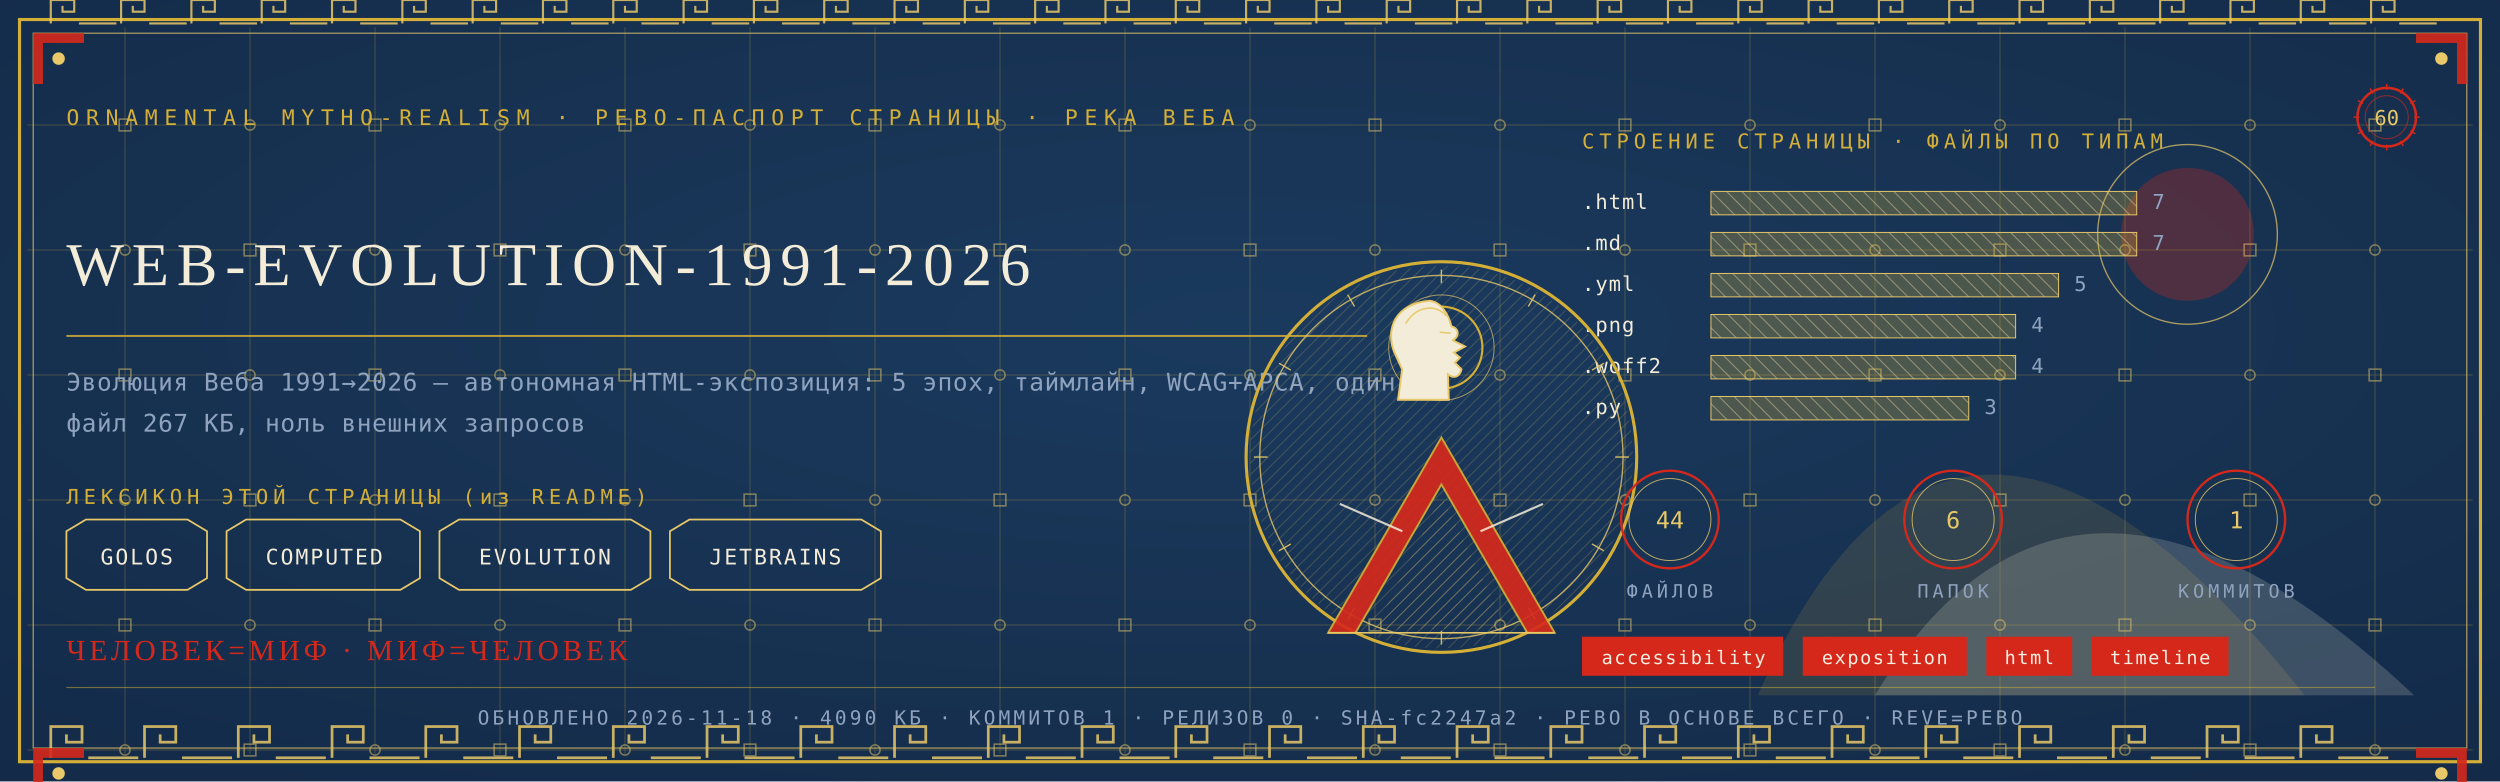
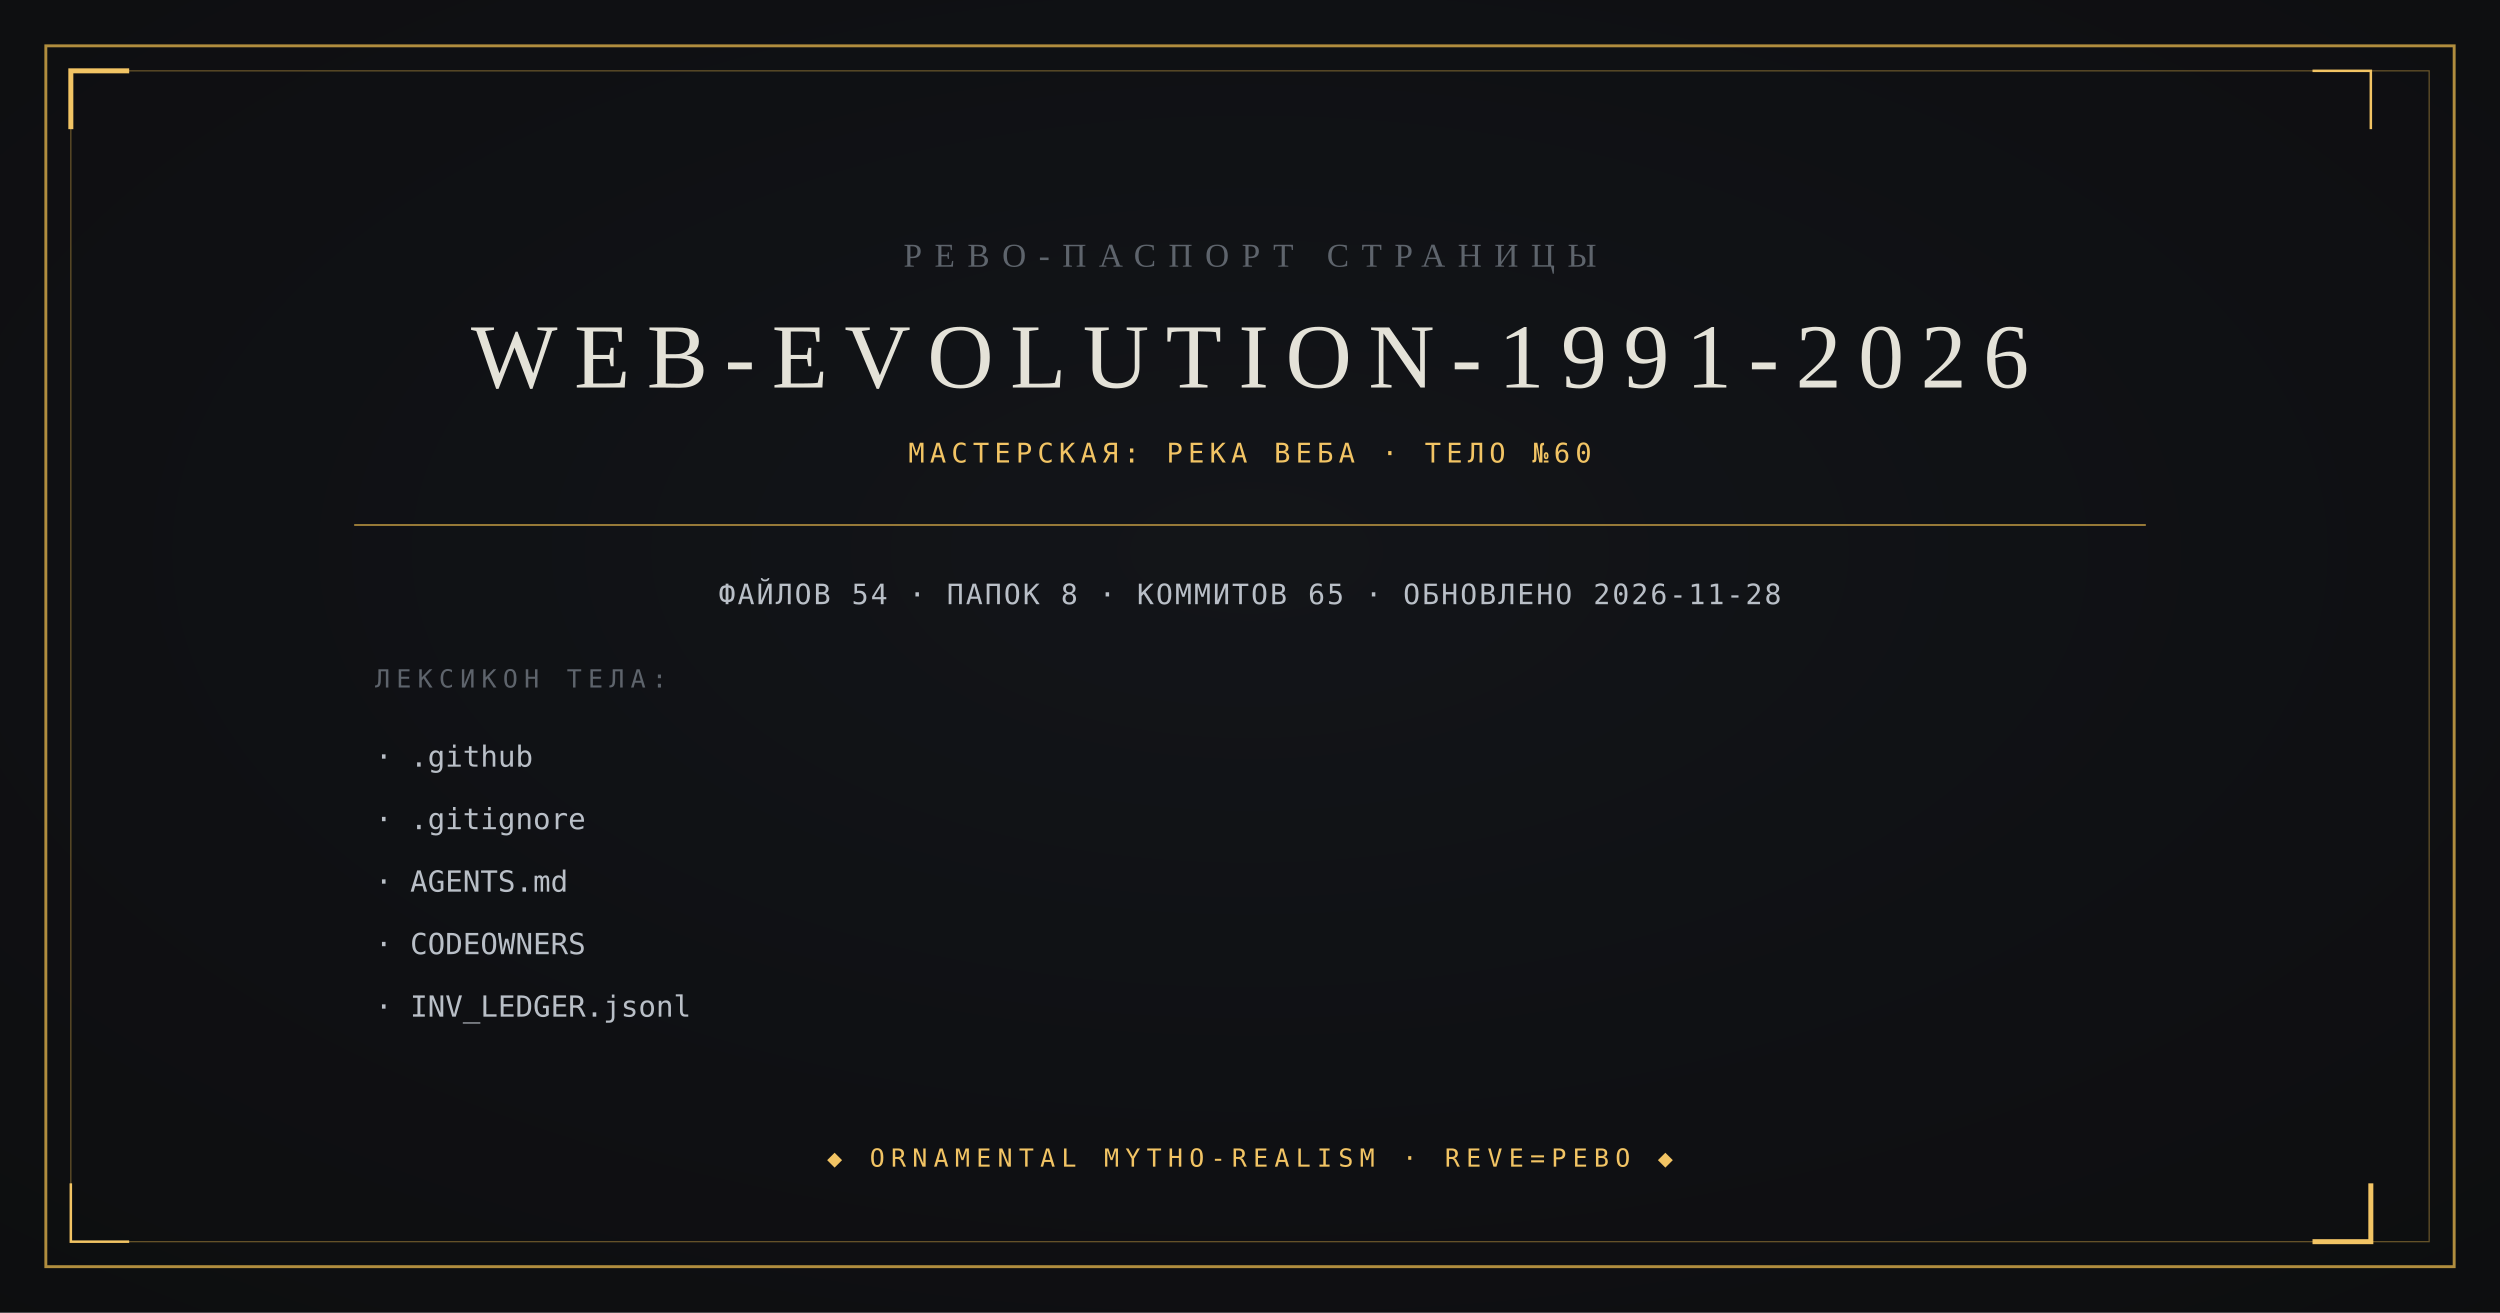
- <svg xmlns="http://www.w3.org/2000/svg" viewBox="0 0 1280 400" width="1280" height="400">
-   <defs>
-     <radialGradient id="rp60" cx="0.5" cy="0.42" r="1.1">
-       <stop offset="0" stop-color="#1B3B5F" />
-       <stop offset="1" stop-color="#10243E" />
-     </radialGradient>
-     <pattern id="hatchm" width="4.2" height="4.2" patternUnits="userSpaceOnUse" patternTransform="rotate(45)">
-       <rect width="4.2" height="4.2" fill="none" />
-       <line x1="0" y1="0" x2="0" y2="4.2" stroke="#E8C868" stroke-width="0.5" />
-     </pattern>
-     <pattern id="hatchv" width="5.5" height="5.5" patternUnits="userSpaceOnUse" patternTransform="rotate(-45)">
-       <rect width="5.5" height="5.5" fill="none" />
-       <line x1="0" y1="0" x2="0" y2="5.5" stroke="#F3ECD9" stroke-width="0.5" />
-     </pattern>
-   </defs>
-   <rect width="1280" height="400" fill="#10243E" />
-   <rect width="1280" height="400" fill="url(#rp60)" opacity="0.94" />
-   <path d="M 900 356 Q 1000 130 1180 356 Z" fill="#D4AF37" opacity="0.14" />
-   <path d="M 960 356 Q 1060 190 1236 356 Z" fill="#F3ECD9" opacity="0.18" />
-   <circle cx="1120" cy="120" r="34" fill="#D5281B" opacity="0.30" />
-   <circle cx="1120" cy="120" r="46" fill="none" stroke="#E8C868" stroke-width="0.7" opacity="0.7" />
-   <g stroke="#D4AF37" stroke-width="0.45" opacity="0.30">
-     <line x1="64" y1="14" x2="64" y2="386" />
-     <line x1="128" y1="14" x2="128" y2="386" />
-     <line x1="192" y1="14" x2="192" y2="386" />
-     <line x1="256" y1="14" x2="256" y2="386" />
-     <line x1="320" y1="14" x2="320" y2="386" />
-     <line x1="384" y1="14" x2="384" y2="386" />
-     <line x1="448" y1="14" x2="448" y2="386" />
-     <line x1="512" y1="14" x2="512" y2="386" />
-     <line x1="576" y1="14" x2="576" y2="386" />
-     <line x1="640" y1="14" x2="640" y2="386" />
-     <line x1="704" y1="14" x2="704" y2="386" />
-     <line x1="768" y1="14" x2="768" y2="386" />
-     <line x1="832" y1="14" x2="832" y2="386" />
-     <line x1="896" y1="14" x2="896" y2="386" />
-     <line x1="960" y1="14" x2="960" y2="386" />
-     <line x1="1024" y1="14" x2="1024" y2="386" />
-     <line x1="1088" y1="14" x2="1088" y2="386" />
-     <line x1="1152" y1="14" x2="1152" y2="386" />
-     <line x1="1216" y1="14" x2="1216" y2="386" />
-     <line x1="14" y1="64" x2="1266" y2="64" />
-     <line x1="14" y1="128" x2="1266" y2="128" />
-     <line x1="14" y1="192" x2="1266" y2="192" />
-     <line x1="14" y1="256" x2="1266" y2="256" />
-     <line x1="14" y1="320" x2="1266" y2="320" />
-     <line x1="14" y1="384" x2="1266" y2="384" />
-   </g>
-   <g fill="none" stroke="#E8C868" stroke-width="0.8" opacity="0.5">
-     <rect x="61" y="61" width="6" height="6" />
-     <circle cx="64" cy="128" r="2.6" />
-     <rect x="61" y="189" width="6" height="6" />
-     <circle cx="64" cy="256" r="2.6" />
-     <rect x="61" y="317" width="6" height="6" />
-     <circle cx="64" cy="384" r="2.6" />
-     <circle cx="128" cy="64" r="2.6" />
-     <rect x="125" y="125" width="6" height="6" />
-     <circle cx="128" cy="192" r="2.6" />
-     <rect x="125" y="253" width="6" height="6" />
-     <circle cx="128" cy="320" r="2.6" />
-     <rect x="125" y="381" width="6" height="6" />
-     <rect x="189" y="61" width="6" height="6" />
-     <circle cx="192" cy="128" r="2.6" />
-     <rect x="189" y="189" width="6" height="6" />
-     <circle cx="192" cy="256" r="2.6" />
-     <rect x="189" y="317" width="6" height="6" />
-     <circle cx="192" cy="384" r="2.6" />
-     <circle cx="256" cy="64" r="2.6" />
-     <rect x="253" y="125" width="6" height="6" />
-     <circle cx="256" cy="192" r="2.6" />
-     <rect x="253" y="253" width="6" height="6" />
-     <circle cx="256" cy="320" r="2.6" />
-     <rect x="253" y="381" width="6" height="6" />
-     <rect x="317" y="61" width="6" height="6" />
-     <circle cx="320" cy="128" r="2.6" />
-     <rect x="317" y="189" width="6" height="6" />
-     <circle cx="320" cy="256" r="2.6" />
-     <rect x="317" y="317" width="6" height="6" />
-     <circle cx="320" cy="384" r="2.6" />
-     <circle cx="384" cy="64" r="2.6" />
-     <rect x="381" y="125" width="6" height="6" />
-     <circle cx="384" cy="192" r="2.6" />
-     <rect x="381" y="253" width="6" height="6" />
-     <circle cx="384" cy="320" r="2.6" />
-     <rect x="381" y="381" width="6" height="6" />
-     <rect x="445" y="61" width="6" height="6" />
-     <circle cx="448" cy="128" r="2.6" />
-     <rect x="445" y="189" width="6" height="6" />
-     <circle cx="448" cy="256" r="2.6" />
-     <rect x="445" y="317" width="6" height="6" />
-     <circle cx="448" cy="384" r="2.6" />
-     <circle cx="512" cy="64" r="2.6" />
-     <rect x="509" y="125" width="6" height="6" />
-     <circle cx="512" cy="192" r="2.6" />
-     <rect x="509" y="253" width="6" height="6" />
-     <circle cx="512" cy="320" r="2.6" />
-     <rect x="509" y="381" width="6" height="6" />
-     <rect x="573" y="61" width="6" height="6" />
-     <circle cx="576" cy="128" r="2.6" />
-     <rect x="573" y="189" width="6" height="6" />
-     <circle cx="576" cy="256" r="2.6" />
-     <rect x="573" y="317" width="6" height="6" />
-     <circle cx="576" cy="384" r="2.6" />
-     <circle cx="640" cy="64" r="2.6" />
-     <rect x="637" y="125" width="6" height="6" />
-     <circle cx="640" cy="192" r="2.6" />
-     <rect x="637" y="253" width="6" height="6" />
-     <circle cx="640" cy="320" r="2.6" />
-     <rect x="637" y="381" width="6" height="6" />
-     <rect x="701" y="61" width="6" height="6" />
-     <circle cx="704" cy="128" r="2.6" />
-     <rect x="701" y="189" width="6" height="6" />
-     <circle cx="704" cy="256" r="2.6" />
-     <rect x="701" y="317" width="6" height="6" />
-     <circle cx="704" cy="384" r="2.6" />
-     <circle cx="768" cy="64" r="2.6" />
-     <rect x="765" y="125" width="6" height="6" />
-     <circle cx="768" cy="192" r="2.6" />
-     <rect x="765" y="253" width="6" height="6" />
-     <circle cx="768" cy="320" r="2.6" />
-     <rect x="765" y="381" width="6" height="6" />
-     <rect x="829" y="61" width="6" height="6" />
-     <circle cx="832" cy="128" r="2.6" />
-     <rect x="829" y="189" width="6" height="6" />
-     <circle cx="832" cy="256" r="2.6" />
-     <rect x="829" y="317" width="6" height="6" />
-     <circle cx="832" cy="384" r="2.6" />
-     <circle cx="896" cy="64" r="2.6" />
-     <rect x="893" y="125" width="6" height="6" />
-     <circle cx="896" cy="192" r="2.6" />
-     <rect x="893" y="253" width="6" height="6" />
-     <circle cx="896" cy="320" r="2.6" />
-     <rect x="893" y="381" width="6" height="6" />
-     <rect x="957" y="61" width="6" height="6" />
-     <circle cx="960" cy="128" r="2.6" />
-     <rect x="957" y="189" width="6" height="6" />
-     <circle cx="960" cy="256" r="2.6" />
-     <rect x="957" y="317" width="6" height="6" />
-     <circle cx="960" cy="384" r="2.6" />
-     <circle cx="1024" cy="64" r="2.6" />
-     <rect x="1021" y="125" width="6" height="6" />
-     <circle cx="1024" cy="192" r="2.6" />
-     <rect x="1021" y="253" width="6" height="6" />
-     <circle cx="1024" cy="320" r="2.6" />
-     <rect x="1021" y="381" width="6" height="6" />
-     <rect x="1085" y="61" width="6" height="6" />
-     <circle cx="1088" cy="128" r="2.6" />
-     <rect x="1085" y="189" width="6" height="6" />
-     <circle cx="1088" cy="256" r="2.6" />
-     <rect x="1085" y="317" width="6" height="6" />
-     <circle cx="1088" cy="384" r="2.6" />
-     <circle cx="1152" cy="64" r="2.6" />
-     <rect x="1149" y="125" width="6" height="6" />
-     <circle cx="1152" cy="192" r="2.6" />
-     <rect x="1149" y="253" width="6" height="6" />
-     <circle cx="1152" cy="320" r="2.6" />
-     <rect x="1149" y="381" width="6" height="6" />
-     <rect x="1213" y="61" width="6" height="6" />
-     <circle cx="1216" cy="128" r="2.6" />
-     <rect x="1213" y="189" width="6" height="6" />
-     <circle cx="1216" cy="256" r="2.6" />
-     <rect x="1213" y="317" width="6" height="6" />
-     <circle cx="1216" cy="384" r="2.6" />
-   </g>
-   <rect x="10" y="10" width="1260" height="380" fill="none" stroke="#D4AF37" stroke-width="1.6" />
-   <rect x="17" y="17" width="1246" height="366" fill="none" stroke="#E8C868" stroke-width="0.6" opacity="0.75" />
-   <g fill="none" stroke="#E8C868" stroke-width="1.4" opacity="0.85">
-     <path d="M 26 388 L 26 372 L 42 372 L 42 380.0 L 34.0 380.0 L 34.0 376.0" />
-     <line x1="45.2" y1="388" x2="70.8" y2="388" />
-     <path d="M 74 388 L 74 372 L 90 372 L 90 380.0 L 82.0 380.0 L 82.0 376.0" />
-     <line x1="93.2" y1="388" x2="118.8" y2="388" />
-     <path d="M 122 388 L 122 372 L 138 372 L 138 380.0 L 130.0 380.0 L 130.0 376.0" />
-     <line x1="141.2" y1="388" x2="166.8" y2="388" />
-     <path d="M 170 388 L 170 372 L 186 372 L 186 380.0 L 178.0 380.0 L 178.0 376.0" />
-     <line x1="189.2" y1="388" x2="214.8" y2="388" />
-     <path d="M 218 388 L 218 372 L 234 372 L 234 380.0 L 226.0 380.0 L 226.0 376.0" />
-     <line x1="237.2" y1="388" x2="262.8" y2="388" />
-     <path d="M 266 388 L 266 372 L 282 372 L 282 380.0 L 274.0 380.0 L 274.0 376.0" />
-     <line x1="285.2" y1="388" x2="310.8" y2="388" />
-     <path d="M 314 388 L 314 372 L 330 372 L 330 380.0 L 322.0 380.0 L 322.0 376.0" />
-     <line x1="333.2" y1="388" x2="358.8" y2="388" />
-     <path d="M 362 388 L 362 372 L 378 372 L 378 380.0 L 370.0 380.0 L 370.0 376.0" />
-     <line x1="381.2" y1="388" x2="406.8" y2="388" />
-     <path d="M 410 388 L 410 372 L 426 372 L 426 380.0 L 418.0 380.0 L 418.0 376.0" />
-     <line x1="429.2" y1="388" x2="454.8" y2="388" />
-     <path d="M 458 388 L 458 372 L 474 372 L 474 380.0 L 466.0 380.0 L 466.0 376.0" />
-     <line x1="477.2" y1="388" x2="502.8" y2="388" />
-     <path d="M 506 388 L 506 372 L 522 372 L 522 380.0 L 514.0 380.0 L 514.0 376.0" />
-     <line x1="525.2" y1="388" x2="550.8" y2="388" />
-     <path d="M 554 388 L 554 372 L 570 372 L 570 380.0 L 562.0 380.0 L 562.0 376.0" />
-     <line x1="573.2" y1="388" x2="598.8" y2="388" />
-     <path d="M 602 388 L 602 372 L 618 372 L 618 380.0 L 610.0 380.0 L 610.0 376.0" />
-     <line x1="621.2" y1="388" x2="646.8" y2="388" />
-     <path d="M 650 388 L 650 372 L 666 372 L 666 380.0 L 658.0 380.0 L 658.0 376.0" />
-     <line x1="669.2" y1="388" x2="694.8" y2="388" />
-     <path d="M 698 388 L 698 372 L 714 372 L 714 380.0 L 706.0 380.0 L 706.0 376.0" />
-     <line x1="717.2" y1="388" x2="742.8" y2="388" />
-     <path d="M 746 388 L 746 372 L 762 372 L 762 380.0 L 754.0 380.0 L 754.0 376.0" />
-     <line x1="765.2" y1="388" x2="790.8" y2="388" />
-     <path d="M 794 388 L 794 372 L 810 372 L 810 380.0 L 802.0 380.0 L 802.0 376.0" />
-     <line x1="813.2" y1="388" x2="838.8" y2="388" />
-     <path d="M 842 388 L 842 372 L 858 372 L 858 380.0 L 850.0 380.0 L 850.0 376.0" />
-     <line x1="861.2" y1="388" x2="886.8" y2="388" />
-     <path d="M 890 388 L 890 372 L 906 372 L 906 380.0 L 898.0 380.0 L 898.0 376.0" />
-     <line x1="909.2" y1="388" x2="934.8" y2="388" />
-     <path d="M 938 388 L 938 372 L 954 372 L 954 380.0 L 946.0 380.0 L 946.0 376.0" />
-     <line x1="957.2" y1="388" x2="982.8" y2="388" />
-     <path d="M 986 388 L 986 372 L 1002 372 L 1002 380.0 L 994.0 380.0 L 994.0 376.0" />
-     <line x1="1005.2" y1="388" x2="1030.8" y2="388" />
-     <path d="M 1034 388 L 1034 372 L 1050 372 L 1050 380.0 L 1042.0 380.0 L 1042.0 376.0" />
-     <line x1="1053.2" y1="388" x2="1078.8" y2="388" />
-     <path d="M 1082 388 L 1082 372 L 1098 372 L 1098 380.0 L 1090.0 380.0 L 1090.0 376.0" />
-     <line x1="1101.2" y1="388" x2="1126.8" y2="388" />
-     <path d="M 1130 388 L 1130 372 L 1146 372 L 1146 380.0 L 1138.0 380.0 L 1138.0 376.0" />
-     <line x1="1149.2" y1="388" x2="1174.8" y2="388" />
-     <path d="M 1178 388 L 1178 372 L 1194 372 L 1194 380.0 L 1186.0 380.0 L 1186.0 376.0" />
-     <line x1="1197.2" y1="388" x2="1222.8" y2="388" />
-   </g>
-   <g fill="none" stroke="#E8C868" stroke-width="1.1" opacity="0.85">
-     <path d="M 26 12 L 26 0 L 38 0 L 38 6.0 L 32.0 6.0 L 32.0 3.0" />
-     <line x1="40.4" y1="12" x2="59.6" y2="12" />
-     <path d="M 62 12 L 62 0 L 74 0 L 74 6.0 L 68.0 6.0 L 68.0 3.0" />
-     <line x1="76.4" y1="12" x2="95.6" y2="12" />
-     <path d="M 98 12 L 98 0 L 110 0 L 110 6.0 L 104.0 6.0 L 104.0 3.0" />
-     <line x1="112.4" y1="12" x2="131.6" y2="12" />
-     <path d="M 134 12 L 134 0 L 146 0 L 146 6.0 L 140.0 6.0 L 140.0 3.0" />
-     <line x1="148.4" y1="12" x2="167.6" y2="12" />
-     <path d="M 170 12 L 170 0 L 182 0 L 182 6.0 L 176.0 6.0 L 176.0 3.0" />
-     <line x1="184.4" y1="12" x2="203.6" y2="12" />
-     <path d="M 206 12 L 206 0 L 218 0 L 218 6.0 L 212.0 6.0 L 212.0 3.0" />
-     <line x1="220.4" y1="12" x2="239.6" y2="12" />
-     <path d="M 242 12 L 242 0 L 254 0 L 254 6.0 L 248.0 6.0 L 248.0 3.0" />
-     <line x1="256.4" y1="12" x2="275.6" y2="12" />
-     <path d="M 278 12 L 278 0 L 290 0 L 290 6.0 L 284.0 6.0 L 284.0 3.0" />
-     <line x1="292.4" y1="12" x2="311.6" y2="12" />
-     <path d="M 314 12 L 314 0 L 326 0 L 326 6.0 L 320.0 6.0 L 320.0 3.0" />
-     <line x1="328.4" y1="12" x2="347.6" y2="12" />
-     <path d="M 350 12 L 350 0 L 362 0 L 362 6.0 L 356.0 6.0 L 356.0 3.0" />
-     <line x1="364.4" y1="12" x2="383.6" y2="12" />
-     <path d="M 386 12 L 386 0 L 398 0 L 398 6.0 L 392.0 6.0 L 392.0 3.0" />
-     <line x1="400.4" y1="12" x2="419.6" y2="12" />
-     <path d="M 422 12 L 422 0 L 434 0 L 434 6.0 L 428.0 6.0 L 428.0 3.0" />
-     <line x1="436.4" y1="12" x2="455.6" y2="12" />
-     <path d="M 458 12 L 458 0 L 470 0 L 470 6.0 L 464.0 6.0 L 464.0 3.0" />
-     <line x1="472.4" y1="12" x2="491.6" y2="12" />
-     <path d="M 494 12 L 494 0 L 506 0 L 506 6.0 L 500.0 6.0 L 500.0 3.0" />
-     <line x1="508.4" y1="12" x2="527.6" y2="12" />
-     <path d="M 530 12 L 530 0 L 542 0 L 542 6.0 L 536.0 6.0 L 536.0 3.0" />
-     <line x1="544.4" y1="12" x2="563.6" y2="12" />
-     <path d="M 566 12 L 566 0 L 578 0 L 578 6.0 L 572.0 6.0 L 572.0 3.0" />
-     <line x1="580.4" y1="12" x2="599.6" y2="12" />
-     <path d="M 602 12 L 602 0 L 614 0 L 614 6.0 L 608.0 6.0 L 608.0 3.0" />
-     <line x1="616.4" y1="12" x2="635.6" y2="12" />
-     <path d="M 638 12 L 638 0 L 650 0 L 650 6.0 L 644.0 6.0 L 644.0 3.0" />
-     <line x1="652.4" y1="12" x2="671.6" y2="12" />
-     <path d="M 674 12 L 674 0 L 686 0 L 686 6.0 L 680.0 6.0 L 680.0 3.0" />
-     <line x1="688.4" y1="12" x2="707.6" y2="12" />
-     <path d="M 710 12 L 710 0 L 722 0 L 722 6.0 L 716.0 6.0 L 716.0 3.0" />
-     <line x1="724.4" y1="12" x2="743.6" y2="12" />
-     <path d="M 746 12 L 746 0 L 758 0 L 758 6.0 L 752.0 6.0 L 752.0 3.0" />
-     <line x1="760.4" y1="12" x2="779.6" y2="12" />
-     <path d="M 782 12 L 782 0 L 794 0 L 794 6.0 L 788.0 6.0 L 788.0 3.0" />
-     <line x1="796.4" y1="12" x2="815.6" y2="12" />
-     <path d="M 818 12 L 818 0 L 830 0 L 830 6.0 L 824.0 6.0 L 824.0 3.0" />
-     <line x1="832.4" y1="12" x2="851.6" y2="12" />
-     <path d="M 854 12 L 854 0 L 866 0 L 866 6.0 L 860.0 6.0 L 860.0 3.0" />
-     <line x1="868.4" y1="12" x2="887.6" y2="12" />
-     <path d="M 890 12 L 890 0 L 902 0 L 902 6.0 L 896.0 6.0 L 896.0 3.0" />
-     <line x1="904.4" y1="12" x2="923.6" y2="12" />
-     <path d="M 926 12 L 926 0 L 938 0 L 938 6.0 L 932.0 6.0 L 932.0 3.0" />
-     <line x1="940.4" y1="12" x2="959.6" y2="12" />
-     <path d="M 962 12 L 962 0 L 974 0 L 974 6.0 L 968.0 6.0 L 968.0 3.0" />
-     <line x1="976.4" y1="12" x2="995.6" y2="12" />
-     <path d="M 998 12 L 998 0 L 1010 0 L 1010 6.0 L 1004.0 6.0 L 1004.0 3.0" />
-     <line x1="1012.4" y1="12" x2="1031.6" y2="12" />
-     <path d="M 1034 12 L 1034 0 L 1046 0 L 1046 6.0 L 1040.0 6.0 L 1040.0 3.0" />
-     <line x1="1048.4" y1="12" x2="1067.6" y2="12" />
-     <path d="M 1070 12 L 1070 0 L 1082 0 L 1082 6.0 L 1076.0 6.0 L 1076.0 3.0" />
-     <line x1="1084.4" y1="12" x2="1103.6" y2="12" />
-     <path d="M 1106 12 L 1106 0 L 1118 0 L 1118 6.0 L 1112.0 6.0 L 1112.0 3.0" />
-     <line x1="1120.4" y1="12" x2="1139.6" y2="12" />
-     <path d="M 1142 12 L 1142 0 L 1154 0 L 1154 6.0 L 1148.0 6.0 L 1148.0 3.0" />
-     <line x1="1156.4" y1="12" x2="1175.6" y2="12" />
-     <path d="M 1178 12 L 1178 0 L 1190 0 L 1190 6.0 L 1184.0 6.0 L 1184.0 3.0" />
-     <line x1="1192.4" y1="12" x2="1211.6" y2="12" />
-     <path d="M 1214 12 L 1214 0 L 1226 0 L 1226 6.0 L 1220.0 6.0 L 1220.0 3.0" />
-     <line x1="1228.4" y1="12" x2="1247.6" y2="12" />
-   </g>
-   <g transform="translate(17,17) scale(1,1)">
-     <path d="M 0 0 L 26 0 L 26 5 L 5 5 L 5 26 L 0 26 Z" fill="#D5281B" opacity="0.9" />
-     <circle cx="13" cy="13" r="3.2" fill="#E8C868" />
-   </g>
-   <g transform="translate(1263,17) scale(-1,1)">
-     <path d="M 0 0 L 26 0 L 26 5 L 5 5 L 5 26 L 0 26 Z" fill="#D5281B" opacity="0.9" />
-     <circle cx="13" cy="13" r="3.2" fill="#E8C868" />
-   </g>
-   <g transform="translate(17,383) scale(1,1)">
-     <path d="M 0 0 L 26 0 L 26 5 L 5 5 L 5 26 L 0 26 Z" fill="#D5281B" opacity="0.9" />
-     <circle cx="13" cy="13" r="3.2" fill="#E8C868" />
-   </g>
-   <g transform="translate(1263,383) scale(-1,1)">
-     <path d="M 0 0 L 26 0 L 26 5 L 5 5 L 5 26 L 0 26 Z" fill="#D5281B" opacity="0.9" />
-     <circle cx="13" cy="13" r="3.2" fill="#E8C868" />
-   </g>
-   <text x="34" y="64" font-family="'Cascadia Mono', ui-monospace, Consolas, monospace" font-size="11" fill="#D4AF37" letter-spacing="3.4">ORNAMENTAL MYTHO-REALISM · РЕВО-ПАСПОРТ СТРАНИЦЫ · РЕКА ВЕБА</text>
-   <g transform="translate(1222,60)">
-     <circle r="15" fill="none" stroke="#D5281B" stroke-width="1.3" />
-     <circle r="11" fill="none" stroke="#D5281B" stroke-width="0.55" opacity="0.6" />
-     <text y="4" text-anchor="middle" font-family="'Cascadia Mono', ui-monospace, Consolas, monospace" font-size="10.5" fill="#E8C868">60</text>
-     <g stroke="#D5281B" stroke-width="0.7">
-       <line x1="0" y1="-17" x2="0" y2="-14" transform="rotate(0)" />
-       <line x1="0" y1="-17" x2="0" y2="-14" transform="rotate(30)" />
-       <line x1="0" y1="-17" x2="0" y2="-14" transform="rotate(60)" />
-       <line x1="0" y1="-17" x2="0" y2="-14" transform="rotate(90)" />
-       <line x1="0" y1="-17" x2="0" y2="-14" transform="rotate(120)" />
-       <line x1="0" y1="-17" x2="0" y2="-14" transform="rotate(150)" />
-       <line x1="0" y1="-17" x2="0" y2="-14" transform="rotate(180)" />
-       <line x1="0" y1="-17" x2="0" y2="-14" transform="rotate(210)" />
-       <line x1="0" y1="-17" x2="0" y2="-14" transform="rotate(240)" />
-       <line x1="0" y1="-17" x2="0" y2="-14" transform="rotate(270)" />
-       <line x1="0" y1="-17" x2="0" y2="-14" transform="rotate(300)" />
-       <line x1="0" y1="-17" x2="0" y2="-14" transform="rotate(330)" />
-     </g>
-   </g>
-   <text x="34" y="146" font-family="Georgia, 'Times New Roman', serif" font-size="31.2" fill="#F3ECD9" letter-spacing="4">WEB-EVOLUTION-1991-2026</text>
-   <line x1="34" y1="172" x2="700" y2="172" stroke="#D4AF37" stroke-width="1" opacity="0.85" />
-   <text x="34" y="200" font-family="'Cascadia Mono', ui-monospace, Consolas, monospace" font-size="12.5" fill="#8FA3BF" letter-spacing="0.3">Эволюция Веба 1991→2026 — автономная HTML-экспозиция: 5 эпох, таймлайн, WCAG+APCA, один</text>
-   <text x="34" y="221" font-family="'Cascadia Mono', ui-monospace, Consolas, monospace" font-size="12.5" fill="#8FA3BF" letter-spacing="0.3">файл 267 КБ, ноль внешних запросов</text>
-   <text x="34" y="258" font-family="'Cascadia Mono', ui-monospace, Consolas, monospace" font-size="10.5" fill="#D4AF37" letter-spacing="2.5">ЛЕКСИКОН ЭТОЙ СТРАНИЦЫ (из README)</text>
-   <path d="M 34 272 L 44 266 L 96 266 L 106 272 L 106 296 L 96 302 L 44 302 L 34 296 Z" fill="none" stroke="#E8C868" stroke-width="0.9" />
-   <text x="70" y="289" text-anchor="middle" font-family="'Cascadia Mono', ui-monospace, Consolas, monospace" font-size="11" fill="#F3ECD9" letter-spacing="1">GOLOS</text>
-   <path d="M 116 272 L 126 266 L 205 266 L 215 272 L 215 296 L 205 302 L 126 302 L 116 296 Z" fill="none" stroke="#E8C868" stroke-width="0.9" />
-   <text x="166" y="289" text-anchor="middle" font-family="'Cascadia Mono', ui-monospace, Consolas, monospace" font-size="11" fill="#F3ECD9" letter-spacing="1">COMPUTED</text>
-   <path d="M 225 272 L 235 266 L 323 266 L 333 272 L 333 296 L 323 302 L 235 302 L 225 296 Z" fill="none" stroke="#E8C868" stroke-width="0.9" />
-   <text x="279" y="289" text-anchor="middle" font-family="'Cascadia Mono', ui-monospace, Consolas, monospace" font-size="11" fill="#F3ECD9" letter-spacing="1">EVOLUTION</text>
-   <path d="M 343 272 L 353 266 L 441 266 L 451 272 L 451 296 L 441 302 L 353 302 L 343 296 Z" fill="none" stroke="#E8C868" stroke-width="0.9" />
-   <text x="397" y="289" text-anchor="middle" font-family="'Cascadia Mono', ui-monospace, Consolas, monospace" font-size="11" fill="#F3ECD9" letter-spacing="1">JETBRAINS</text>
-   <text x="810" y="76" font-family="'Cascadia Mono', ui-monospace, Consolas, monospace" font-size="10.5" fill="#D4AF37" letter-spacing="2.5">СТРОЕНИЕ СТРАНИЦЫ · ФАЙЛЫ ПО ТИПАМ</text>
-   <text x="810" y="107" font-family="'Cascadia Mono', ui-monospace, Consolas, monospace" font-size="10.5" fill="#F3ECD9" letter-spacing="0.5">.html</text>
-   <rect x="876" y="98" width="218" height="12" fill="url(#hatchv)" opacity="0.9" />
-   <rect x="876" y="98" width="218" height="12" fill="#D4AF37" opacity="0.28" />
-   <rect x="876" y="98" width="218" height="12" fill="none" stroke="#E8C868" stroke-width="0.5" />
-   <text x="1102" y="107" font-family="'Cascadia Mono', ui-monospace, Consolas, monospace" font-size="10.5" fill="#8FA3BF">7</text>
-   <text x="810" y="128" font-family="'Cascadia Mono', ui-monospace, Consolas, monospace" font-size="10.5" fill="#F3ECD9" letter-spacing="0.5">.md</text>
-   <rect x="876" y="119" width="218" height="12" fill="url(#hatchv)" opacity="0.9" />
-   <rect x="876" y="119" width="218" height="12" fill="#D4AF37" opacity="0.28" />
-   <rect x="876" y="119" width="218" height="12" fill="none" stroke="#E8C868" stroke-width="0.5" />
-   <text x="1102" y="128" font-family="'Cascadia Mono', ui-monospace, Consolas, monospace" font-size="10.5" fill="#8FA3BF">7</text>
-   <text x="810" y="149" font-family="'Cascadia Mono', ui-monospace, Consolas, monospace" font-size="10.5" fill="#F3ECD9" letter-spacing="0.5">.yml</text>
-   <rect x="876" y="140" width="178" height="12" fill="url(#hatchv)" opacity="0.9" />
-   <rect x="876" y="140" width="178" height="12" fill="#D4AF37" opacity="0.28" />
-   <rect x="876" y="140" width="178" height="12" fill="none" stroke="#E8C868" stroke-width="0.5" />
-   <text x="1062" y="149" font-family="'Cascadia Mono', ui-monospace, Consolas, monospace" font-size="10.5" fill="#8FA3BF">5</text>
-   <text x="810" y="170" font-family="'Cascadia Mono', ui-monospace, Consolas, monospace" font-size="10.5" fill="#F3ECD9" letter-spacing="0.5">.png</text>
-   <rect x="876" y="161" width="156" height="12" fill="url(#hatchv)" opacity="0.9" />
-   <rect x="876" y="161" width="156" height="12" fill="#D4AF37" opacity="0.28" />
-   <rect x="876" y="161" width="156" height="12" fill="none" stroke="#E8C868" stroke-width="0.5" />
-   <text x="1040" y="170" font-family="'Cascadia Mono', ui-monospace, Consolas, monospace" font-size="10.5" fill="#8FA3BF">4</text>
-   <text x="810" y="191" font-family="'Cascadia Mono', ui-monospace, Consolas, monospace" font-size="10.5" fill="#F3ECD9" letter-spacing="0.5">.woff2</text>
-   <rect x="876" y="182" width="156" height="12" fill="url(#hatchv)" opacity="0.9" />
-   <rect x="876" y="182" width="156" height="12" fill="#D4AF37" opacity="0.28" />
-   <rect x="876" y="182" width="156" height="12" fill="none" stroke="#E8C868" stroke-width="0.5" />
-   <text x="1040" y="191" font-family="'Cascadia Mono', ui-monospace, Consolas, monospace" font-size="10.5" fill="#8FA3BF">4</text>
-   <text x="810" y="212" font-family="'Cascadia Mono', ui-monospace, Consolas, monospace" font-size="10.5" fill="#F3ECD9" letter-spacing="0.5">.py</text>
-   <rect x="876" y="203" width="132" height="12" fill="url(#hatchv)" opacity="0.9" />
-   <rect x="876" y="203" width="132" height="12" fill="#D4AF37" opacity="0.28" />
-   <rect x="876" y="203" width="132" height="12" fill="none" stroke="#E8C868" stroke-width="0.5" />
-   <text x="1016" y="212" font-family="'Cascadia Mono', ui-monospace, Consolas, monospace" font-size="10.5" fill="#8FA3BF">3</text>
-   <g transform="translate(738,234)">
-     <circle r="100" fill="none" stroke="#D4AF37" stroke-width="1.6" />
-     <circle r="93" fill="none" stroke="#E8C868" stroke-width="0.7" opacity="0.8" />
-     <circle r="98" fill="url(#hatchm)" opacity="0.4" />
-     <g stroke="#E8C868" stroke-width="0.7" opacity="0.9">
-       <line x1="0" y1="-96" x2="0" y2="-89" transform="rotate(0)" />
-       <line x1="0" y1="-96" x2="0" y2="-89" transform="rotate(30)" />
-       <line x1="0" y1="-96" x2="0" y2="-89" transform="rotate(60)" />
-       <line x1="0" y1="-96" x2="0" y2="-89" transform="rotate(90)" />
-       <line x1="0" y1="-96" x2="0" y2="-89" transform="rotate(120)" />
-       <line x1="0" y1="-96" x2="0" y2="-89" transform="rotate(150)" />
-       <line x1="0" y1="-96" x2="0" y2="-89" transform="rotate(180)" />
-       <line x1="0" y1="-96" x2="0" y2="-89" transform="rotate(210)" />
-       <line x1="0" y1="-96" x2="0" y2="-89" transform="rotate(240)" />
-       <line x1="0" y1="-96" x2="0" y2="-89" transform="rotate(270)" />
-       <line x1="0" y1="-96" x2="0" y2="-89" transform="rotate(300)" />
-       <line x1="0" y1="-96" x2="0" y2="-89" transform="rotate(330)" />
-     </g>
-     <circle cy="-56" r="21" fill="none" stroke="#D4AF37" stroke-width="1.1" />
-     <circle cy="-56" r="27" fill="none" stroke="#E8C868" stroke-width="0.5" opacity="0.7" />
-     <path d="M -6.0 -80.0 C -23.5 -78.7 -28.7 -65.7 -24.3 -54.0 L -20.1 -44.9 L -22.2 -29.3 L 3.8 -29.3 L 3.3 -42.3 C 6.9 -39.7 9.5 -41.5 10.3 -44.9 L 6.9 -48.3 L 9.5 -50.9 L 6.4 -53.5 L 12.1 -56.6 L 5.9 -59.7 C 9.5 -62.3 9.0 -65.7 5.1 -67.0 C 3.8 -72.7 -0.1 -79.5 -6.0 -80.0 Z" fill="#F3ECD9" stroke="#E8C868" stroke-width="1.0" />
-     <g fill="none" stroke="#E8C868" stroke-width="0.8" opacity="0.95">
-       <path d="M -18.3 -68.3 C -13.1 -77.4 -2.7 -78.7 2.5 -72.2" />
-       <path d="M -0.9 -63.9 L 4.8 -63.4" />
-     </g>
-     <path d="M -58.0 90.0 L 0 -10.0 L 58.0 90.0 L 44.0 90.0 L 0 14.0 L -44.0 90.0 Z" fill="#D5281B" opacity="0.92" stroke="#D4AF37" stroke-width="1.0" />
-     <path d="M -34.0 88.0 L 0 20.0 L 34.0 88.0" fill="url(#hatchm)" opacity="0.5" stroke="none" />
-     <path d="M -58.0 90.0 L 58.0 90.0" fill="none" stroke="#E8C868" stroke-width="0.8" />
-     <path d="M -52.0 24.0 L -20.0 38.0" fill="none" stroke="#F3ECD9" stroke-width="1.1" opacity="0.85" />
-     <path d="M 52.0 24.0 L 20.0 38.0" fill="none" stroke="#F3ECD9" stroke-width="1.1" opacity="0.85" />
-   </g>
-   <g transform="translate(855,266)">
-     <circle r="25" fill="none" stroke="#D5281B" stroke-width="1.2" />
-     <circle r="21" fill="none" stroke="#E8C868" stroke-width="0.5" opacity="0.8" />
-     <text y="4.5" text-anchor="middle" font-family="'Cascadia Mono', ui-monospace, Consolas, monospace" font-size="12" fill="#E8C868">44</text>
-     <text y="40" text-anchor="middle" font-family="'Cascadia Mono', ui-monospace, Consolas, monospace" font-size="9.5" fill="#8FA3BF" letter-spacing="2">ФАЙЛОВ</text>
-   </g>
-   <g transform="translate(1000,266)">
-     <circle r="25" fill="none" stroke="#D5281B" stroke-width="1.2" />
-     <circle r="21" fill="none" stroke="#E8C868" stroke-width="0.5" opacity="0.8" />
-     <text y="4.5" text-anchor="middle" font-family="'Cascadia Mono', ui-monospace, Consolas, monospace" font-size="12" fill="#E8C868">6</text>
-     <text y="40" text-anchor="middle" font-family="'Cascadia Mono', ui-monospace, Consolas, monospace" font-size="9.5" fill="#8FA3BF" letter-spacing="2">ПАПОК</text>
-   </g>
-   <g transform="translate(1145,266)">
-     <circle r="25" fill="none" stroke="#D5281B" stroke-width="1.2" />
-     <circle r="21" fill="none" stroke="#E8C868" stroke-width="0.5" opacity="0.8" />
-     <text y="4.5" text-anchor="middle" font-family="'Cascadia Mono', ui-monospace, Consolas, monospace" font-size="12" fill="#E8C868">1</text>
-     <text y="40" text-anchor="middle" font-family="'Cascadia Mono', ui-monospace, Consolas, monospace" font-size="9.5" fill="#8FA3BF" letter-spacing="2">КОММИТОВ</text>
-   </g>
-   <rect x="810" y="326" rx="0" width="103" height="20" fill="#D5281B" />
-   <text x="862" y="340" text-anchor="middle" font-family="'Cascadia Mono', ui-monospace, Consolas, monospace" font-size="9.5" fill="#F5EFE2" letter-spacing="0.8">accessibility</text>
-   <rect x="923" y="326" rx="0" width="84" height="20" fill="#D5281B" />
-   <text x="965" y="340" text-anchor="middle" font-family="'Cascadia Mono', ui-monospace, Consolas, monospace" font-size="9.5" fill="#F5EFE2" letter-spacing="0.8">exposition</text>
-   <rect x="1017" y="326" rx="0" width="44" height="20" fill="#D5281B" />
-   <text x="1039" y="340" text-anchor="middle" font-family="'Cascadia Mono', ui-monospace, Consolas, monospace" font-size="9.5" fill="#F5EFE2" letter-spacing="0.8">html</text>
-   <rect x="1071" y="326" rx="0" width="70" height="20" fill="#D5281B" />
-   <text x="1106" y="340" text-anchor="middle" font-family="'Cascadia Mono', ui-monospace, Consolas, monospace" font-size="9.5" fill="#F5EFE2" letter-spacing="0.8">timeline</text>
-   <text x="34" y="338" font-family="Georgia, 'Times New Roman', serif" font-size="15" fill="#D5281B" letter-spacing="2">ЧЕЛОВЕК=МИФ · МИФ=ЧЕЛОВЕК</text>
-   <line x1="34" y1="352" x2="1216" y2="352" stroke="#D4AF37" stroke-width="0.6" opacity="0.5" />
-   <text x="640" y="371" text-anchor="middle" font-family="'Cascadia Mono', ui-monospace, Consolas, monospace" font-size="10" fill="#8FA3BF" letter-spacing="1.6">ОБНОВЛЕНО 2026-11-18 · 4090 КБ · КОММИТОВ 1 · РЕЛИЗОВ 0 · SHA-fc2247a2 · РЕВО В ОСНОВЕ ВСЕГО · REVE=РЕВО</text>
+ <svg xmlns="http://www.w3.org/2000/svg" viewBox="0 0 1200 630" width="1200" height="630">
+   <rect width="1200" height="630" fill="#0B0C0E" />
+   <radialGradient id="v" cx="0.5" cy="0.42" r="0.95">
+     <stop offset="0" stop-color="#14161A" />
+     <stop offset="1" stop-color="#0B0C0E" />
+   </radialGradient>
+   <rect width="1200" height="630" fill="url(#v)" opacity="0.9" />
+   <rect x="22" y="22" width="1156" height="586" fill="none" stroke="#B08D3E" stroke-width="1.4" />
+   <rect x="34" y="34" width="1132" height="562" fill="none" stroke="#B08D3E" stroke-width="0.6" opacity="0.55" />
+   <path d="M 34 62 L 34 34 L 62 34" fill="none" stroke="#F2C464" stroke-width="2.4" />
+   <path d="M 1138 568 L 1138 596 L 1110 596" fill="none" stroke="#F2C464" stroke-width="2.4" />
+   <path d="M 1138 62 L 1138 34 L 1110 34" fill="none" stroke="#F2C464" stroke-width="1.2" />
+   <path d="M 62 596 L 34 596 L 34 568" fill="none" stroke="#F2C464" stroke-width="1.2" />
+   <text x="600" y="128" text-anchor="middle" font-family="Georgia, 'Times New Roman', serif" font-size="16" fill="#5E646C" letter-spacing="6">РЕВО-ПАСПОРТ СТРАНИЦЫ</text>
+   <text x="600" y="186" text-anchor="middle" font-family="Georgia, 'Times New Roman', serif" font-size="44" fill="#E4E2D8" letter-spacing="8">WEB-EVOLUTION-1991-2026</text>
+   <text x="600" y="222" text-anchor="middle" font-family="ui-monospace, Consolas, monospace" font-size="13" fill="#F2C464" letter-spacing="2.5">МАСТЕРСКАЯ: РЕКА ВЕБА · ТЕЛО №60</text>
+   <line x1="170" y1="252" x2="1030" y2="252" stroke="#B08D3E" stroke-width="0.8" />
+   <text x="600" y="290" text-anchor="middle" font-family="ui-monospace, Consolas, monospace" font-size="13.5" fill="#B9BFC7" letter-spacing="1">ФАЙЛОВ 54 · ПАПОК 8 · КОММИТОВ 65 · ОБНОВЛЕНО 2026-11-28</text>
+   <text x="180" y="330" font-family="ui-monospace, Consolas, monospace" font-size="12" fill="#5E646C" letter-spacing="3">ЛЕКСИКОН ТЕЛА:</text>
+   <text x="180" y="368" font-family="ui-monospace, Consolas, monospace" font-size="14" fill="#B9BFC7">· .github</text>
+   <text x="180" y="398" font-family="ui-monospace, Consolas, monospace" font-size="14" fill="#B9BFC7">· .gitignore</text>
+   <text x="180" y="428" font-family="ui-monospace, Consolas, monospace" font-size="14" fill="#B9BFC7">· AGENTS.md</text>
+   <text x="180" y="458" font-family="ui-monospace, Consolas, monospace" font-size="14" fill="#B9BFC7">· CODEOWNERS</text>
+   <text x="180" y="488" font-family="ui-monospace, Consolas, monospace" font-size="14" fill="#B9BFC7">· INV_LEDGER.jsonl</text>
+   <text x="600" y="560" text-anchor="middle" font-family="ui-monospace, Consolas, monospace" font-size="12" fill="#F2C464" letter-spacing="3">◆ ORNAMENTAL MYTHO-REALISM · REVE=РЕВО ◆</text>
</svg>
